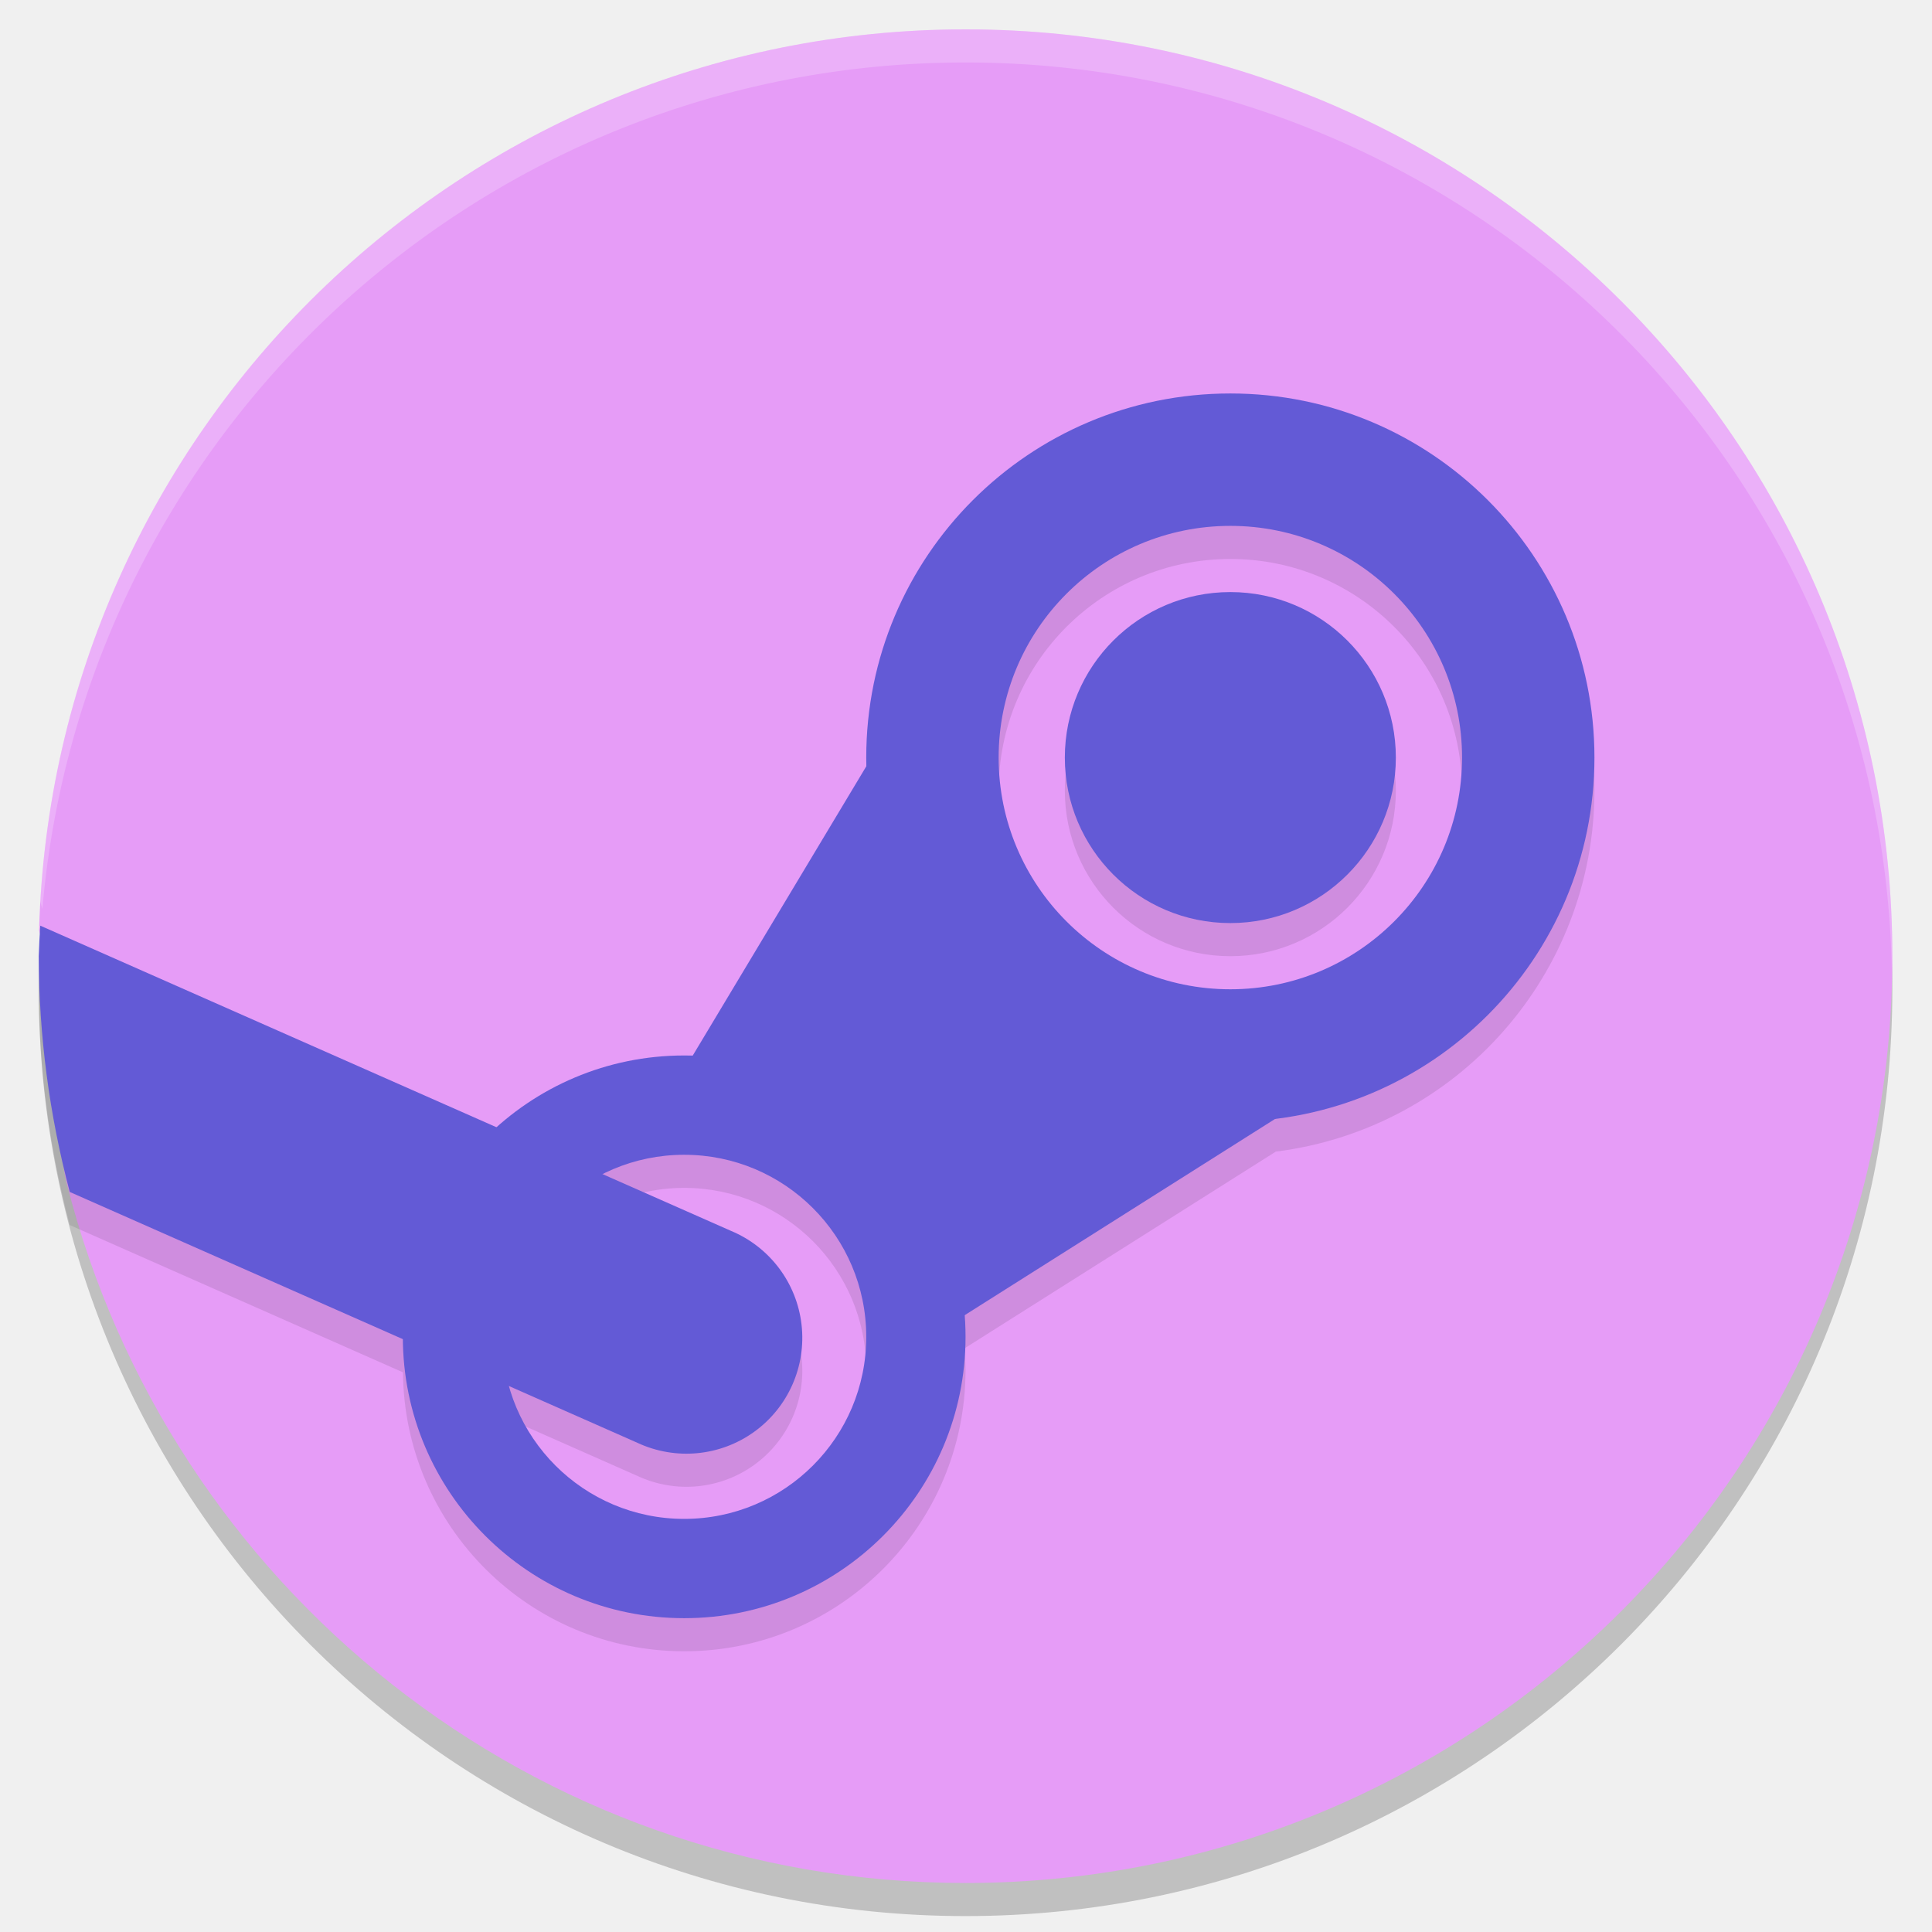
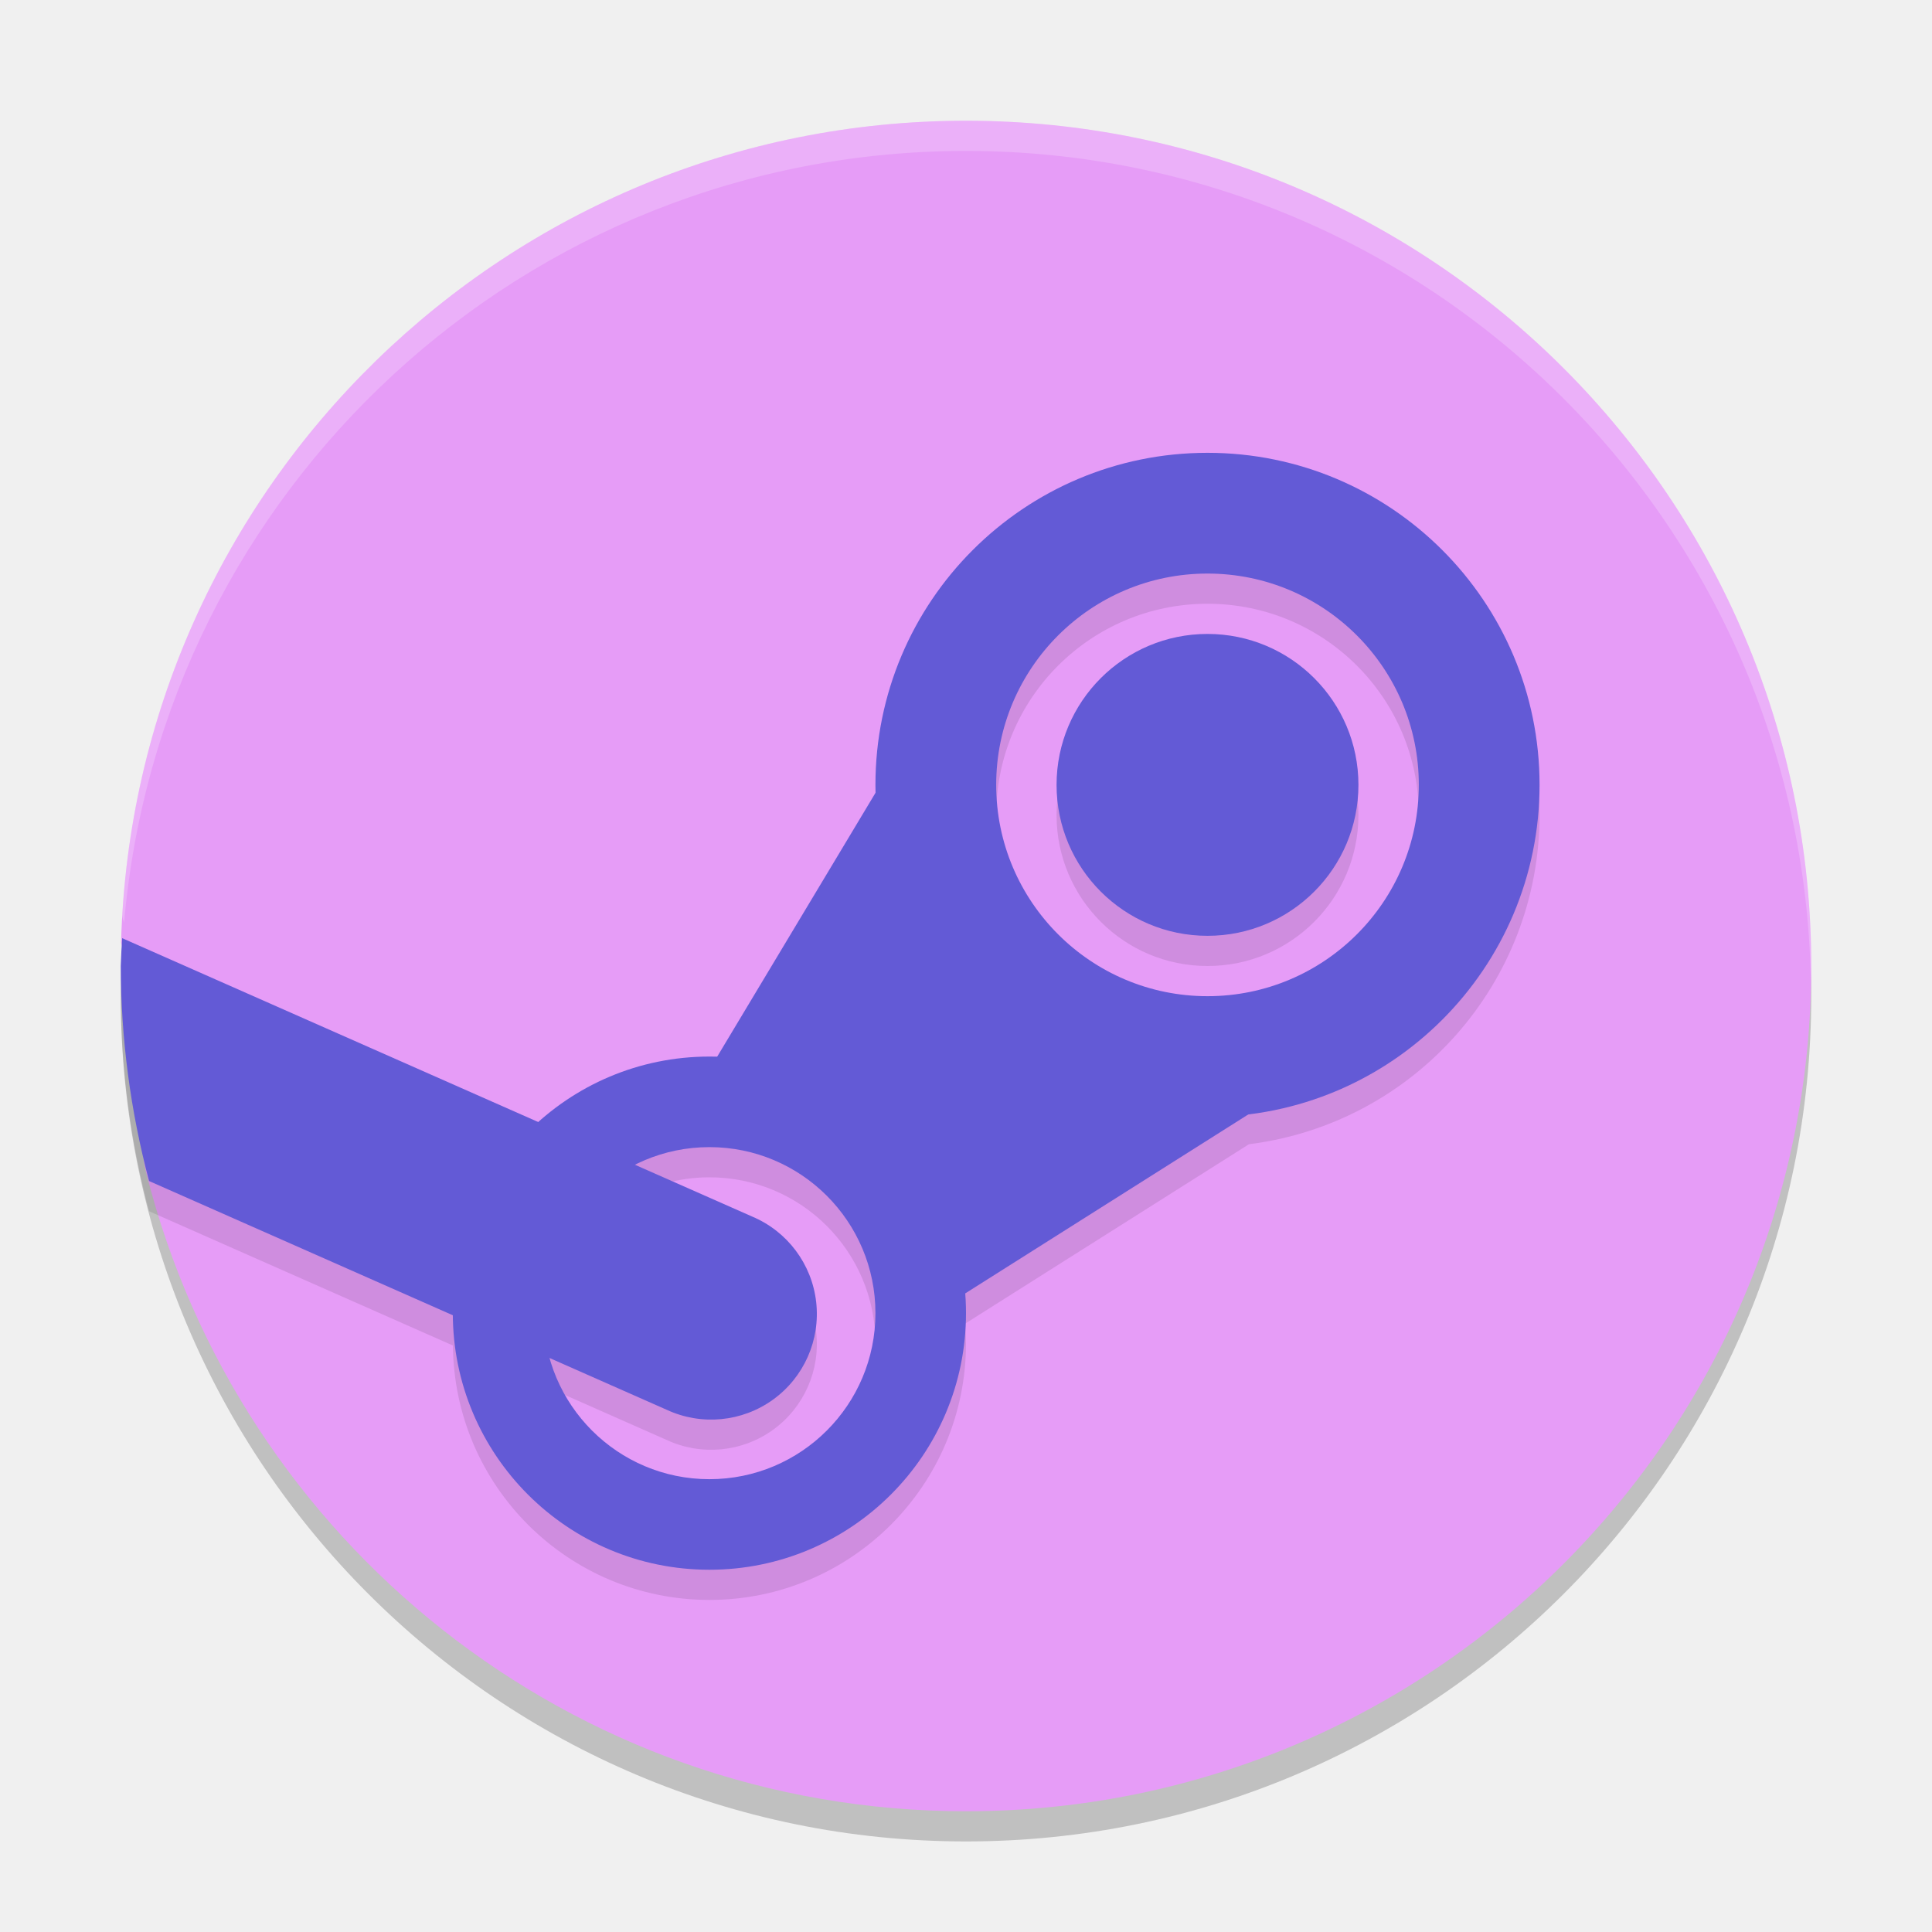
- <svg xmlns="http://www.w3.org/2000/svg" width="512" height="512" version="1.1" id="svg20">
-   <defs id="defs24" />
-   <circle style="opacity:0.2;stroke-width:8.772" cx="255.878" cy="262.169" r="245.614" id="circle2" />
-   <path style="fill:#e69cf7;stroke-width:8.772" d="m 501.492,253.397 c 0,135.649 -109.965,245.614 -245.614,245.614 -114.797,0 -211.199,-78.756 -238.125,-185.185 -4.891,-19.332 10.604,-5.887 10.604,-26.739 0,-2.315 -18.061,-38.313 -17.997,-40.613 C 14.026,114.026 122.545,7.783 255.878,7.783 c 135.649,0 245.614,109.965 245.614,245.614 z" id="path4" />
-   <path style="opacity:0.1;stroke-width:8.772" d="m 326.054,113.046 a 96.491,96.491 0 0 0 -96.491,96.491 96.491,96.491 0 0 0 0.103,2.159 l -46.121,76.874 a 74.561,74.561 0 0 0 -2.227,-0.086 74.561,74.561 0 0 0 -49.668,19.052 L 10.675,254.082 a 245.614,245.614 0 0 0 -0.411,8.087 245.614,245.614 0 0 0 8.224,62.483 l 88.302,39.028 a 74.561,74.561 0 0 0 74.527,73.927 74.561,74.561 0 0 0 74.561,-74.561 74.561,74.561 0 0 0 -0.291,-5.705 l 82.511,-52.152 A 96.491,96.491 0 0 0 422.545,209.537 96.491,96.491 0 0 0 326.054,113.046 Z m 0,35.088 a 61.404,61.404 0 0 1 61.404,61.404 61.404,61.404 0 0 1 -61.404,61.404 61.404,61.404 0 0 1 -61.404,-61.404 61.404,61.404 0 0 1 61.404,-61.404 z m 0,17.544 a 43.86,43.86 0 0 0 -43.86,43.86 43.86,43.86 0 0 0 43.86,43.86 43.86,43.86 0 0 0 43.86,-43.86 43.86,43.86 0 0 0 -43.86,-43.86 z m -144.737,149.123 a 48.246,48.246 0 0 1 48.246,48.246 48.246,48.246 0 0 1 -48.246,48.246 48.246,48.246 0 0 1 -46.43,-35.208 l 34.026,15.042 a 30.705,30.705 0 1 0 24.808,-56.161 l -34.025,-15.042 a 48.246,48.246 0 0 1 21.621,-5.123 z" id="path6" />
-   <path style="fill:#635ad6;stroke-width:8.772" d="m 243.598,179.712 36.842,85.965 86.842,12.281 -135.965,85.965 v -61.404 h -61.404 z" id="path8" />
-   <path style="fill:#635ad6;stroke-width:8.772" d="m 326.054,104.274 a 96.491,96.491 0 0 0 -96.491,96.491 96.491,96.491 0 0 0 96.491,96.491 96.491,96.491 0 0 0 96.491,-96.491 96.491,96.491 0 0 0 -96.491,-96.491 z m 0,35.088 a 61.404,61.404 0 0 1 61.404,61.404 61.404,61.404 0 0 1 -61.404,61.404 61.404,61.404 0 0 1 -61.404,-61.404 61.404,61.404 0 0 1 61.404,-61.404 z" id="path10" />
-   <path style="fill:#635ad6;stroke-width:8.772" d="m 181.317,279.712 a 74.561,74.561 0 0 0 -74.561,74.561 74.561,74.561 0 0 0 74.561,74.561 74.561,74.561 0 0 0 74.561,-74.561 74.561,74.561 0 0 0 -74.561,-74.561 z m 0,26.316 a 48.246,48.246 0 0 1 48.246,48.246 48.246,48.246 0 0 1 -48.246,48.246 48.246,48.246 0 0 1 -48.246,-48.246 48.246,48.246 0 0 1 48.246,-48.246 z" id="path12" />
-   <circle style="fill:#635ad6;stroke-width:8.772" cx="326.054" cy="200.765" r="43.86" id="circle14" />
-   <path style="fill:#635ad6;stroke-width:8.772" d="m 10.675,245.31 a 245.614,245.614 0 0 0 -0.411,8.087 245.614,245.614 0 0 0 8.224,62.483 l 150.425,66.475 a 30.705,30.705 0 1 0 24.808,-56.161 z" id="path16" />
-   <path style="opacity:0.2;fill:#ffffff;stroke-width:8.772" d="m 255.878,7.783 c -130.699,0 -237.561,102.079 -245.186,230.863 -0.025,0.428 0.283,1.36 0.548,2.227 C 22.041,115.201 127.408,16.555 255.878,16.555 c 134.178,0 243.146,107.61 245.494,241.228 0.026,-1.464 0.12,-2.915 0.12,-4.386 0,-135.649 -109.965,-245.614 -245.614,-245.614 z" id="path18" />
+ <svg xmlns="http://www.w3.org/2000/svg" width="64" height="64" version="1.1">
+   <circle style="opacity:0.2" cx="32" cy="33" r="28" />
+   <path style="fill:#e69cf7" d="M 60,32 C 60,47.464 47.464,60 32,60 18.913,60 7.923,51.022 4.854,38.889 4.296,36.685 6.063,38.218 6.063,35.841 6.063,35.577 4.004,31.473 4.011,31.211 4.429,16.112 16.8,4 32,4 47.464,4 60,16.536 60,32 Z" />
+   <path style="opacity:0.1" d="M 40,16 A 11,11 0 0 0 29,27 11,11 0 0 0 29.012,27.246 L 23.754,36.01 A 8.5,8.5 0 0 0 23.5,36 8.5,8.5 0 0 0 17.838,38.172 L 4.047,32.078 A 28,28 0 0 0 4,33 28,28 0 0 0 4.938,40.123 L 15.004,44.572 A 8.5,8.5 0 0 0 23.5,53 8.5,8.5 0 0 0 32,44.5 8.5,8.5 0 0 0 31.967,43.85 L 41.373,37.904 A 11,11 0 0 0 51,27 11,11 0 0 0 40,16 Z M 40,20 A 7,7 0 0 1 47,27 7,7 0 0 1 40,34 7,7 0 0 1 33,27 7,7 0 0 1 40,20 Z M 40,22 A 5,5 0 0 0 35,27 5,5 0 0 0 40,32 5,5 0 0 0 45,27 5,5 0 0 0 40,22 Z M 23.5,39 A 5.5,5.5 0 0 1 29,44.5 5.5,5.5 0 0 1 23.5,50 5.5,5.5 0 0 1 18.207,45.986 L 22.086,47.701 A 3.5,3.5 0 1 0 24.914,41.299 L 21.035,39.584 A 5.5,5.5 0 0 1 23.5,39 Z" />
+   <path style="fill:#635ad6" d="M 30.6,23.6 34.8,33.4 44.7,34.8 29.2,44.6 V 37.6 H 22.2 Z" />
+   <path style="fill:#635ad6" d="M 40 15 A 11 11 0 0 0 29 26 A 11 11 0 0 0 40 37 A 11 11 0 0 0 51 26 A 11 11 0 0 0 40 15 z M 40 19 A 7 7 0 0 1 47 26 A 7 7 0 0 1 40 33 A 7 7 0 0 1 33 26 A 7 7 0 0 1 40 19 z" />
+   <path style="fill:#635ad6" d="M 23.5 35 A 8.5 8.5 0 0 0 15 43.5 A 8.5 8.5 0 0 0 23.5 52 A 8.5 8.5 0 0 0 32 43.5 A 8.5 8.5 0 0 0 23.5 35 z M 23.5 38 A 5.5 5.5 0 0 1 29 43.5 A 5.5 5.5 0 0 1 23.5 49 A 5.5 5.5 0 0 1 18 43.5 A 5.5 5.5 0 0 1 23.5 38 z" />
+   <circle style="fill:#635ad6" cx="40" cy="26" r="5" />
+   <path style="fill:#635ad6" d="M 4.047 31.078 A 28 28 0 0 0 4 32 A 28 28 0 0 0 4.938 39.123 L 22.086 46.701 A 3.5 3.5 0 1 0 24.914 40.299 L 4.047 31.078 z" />
+   <path style="opacity:0.2;fill:#ffffff" d="M 32,4 C 17.1,4 4.918,15.637 4.049,30.318 4.046,30.367 4.081,30.473 4.111,30.572 5.343,16.246 17.354,5 32,5 47.296,5 59.719,17.268 59.986,32.5 59.989,32.333 60,32.168 60,32 60,16.536 47.464,4 32,4 Z" />
</svg>
